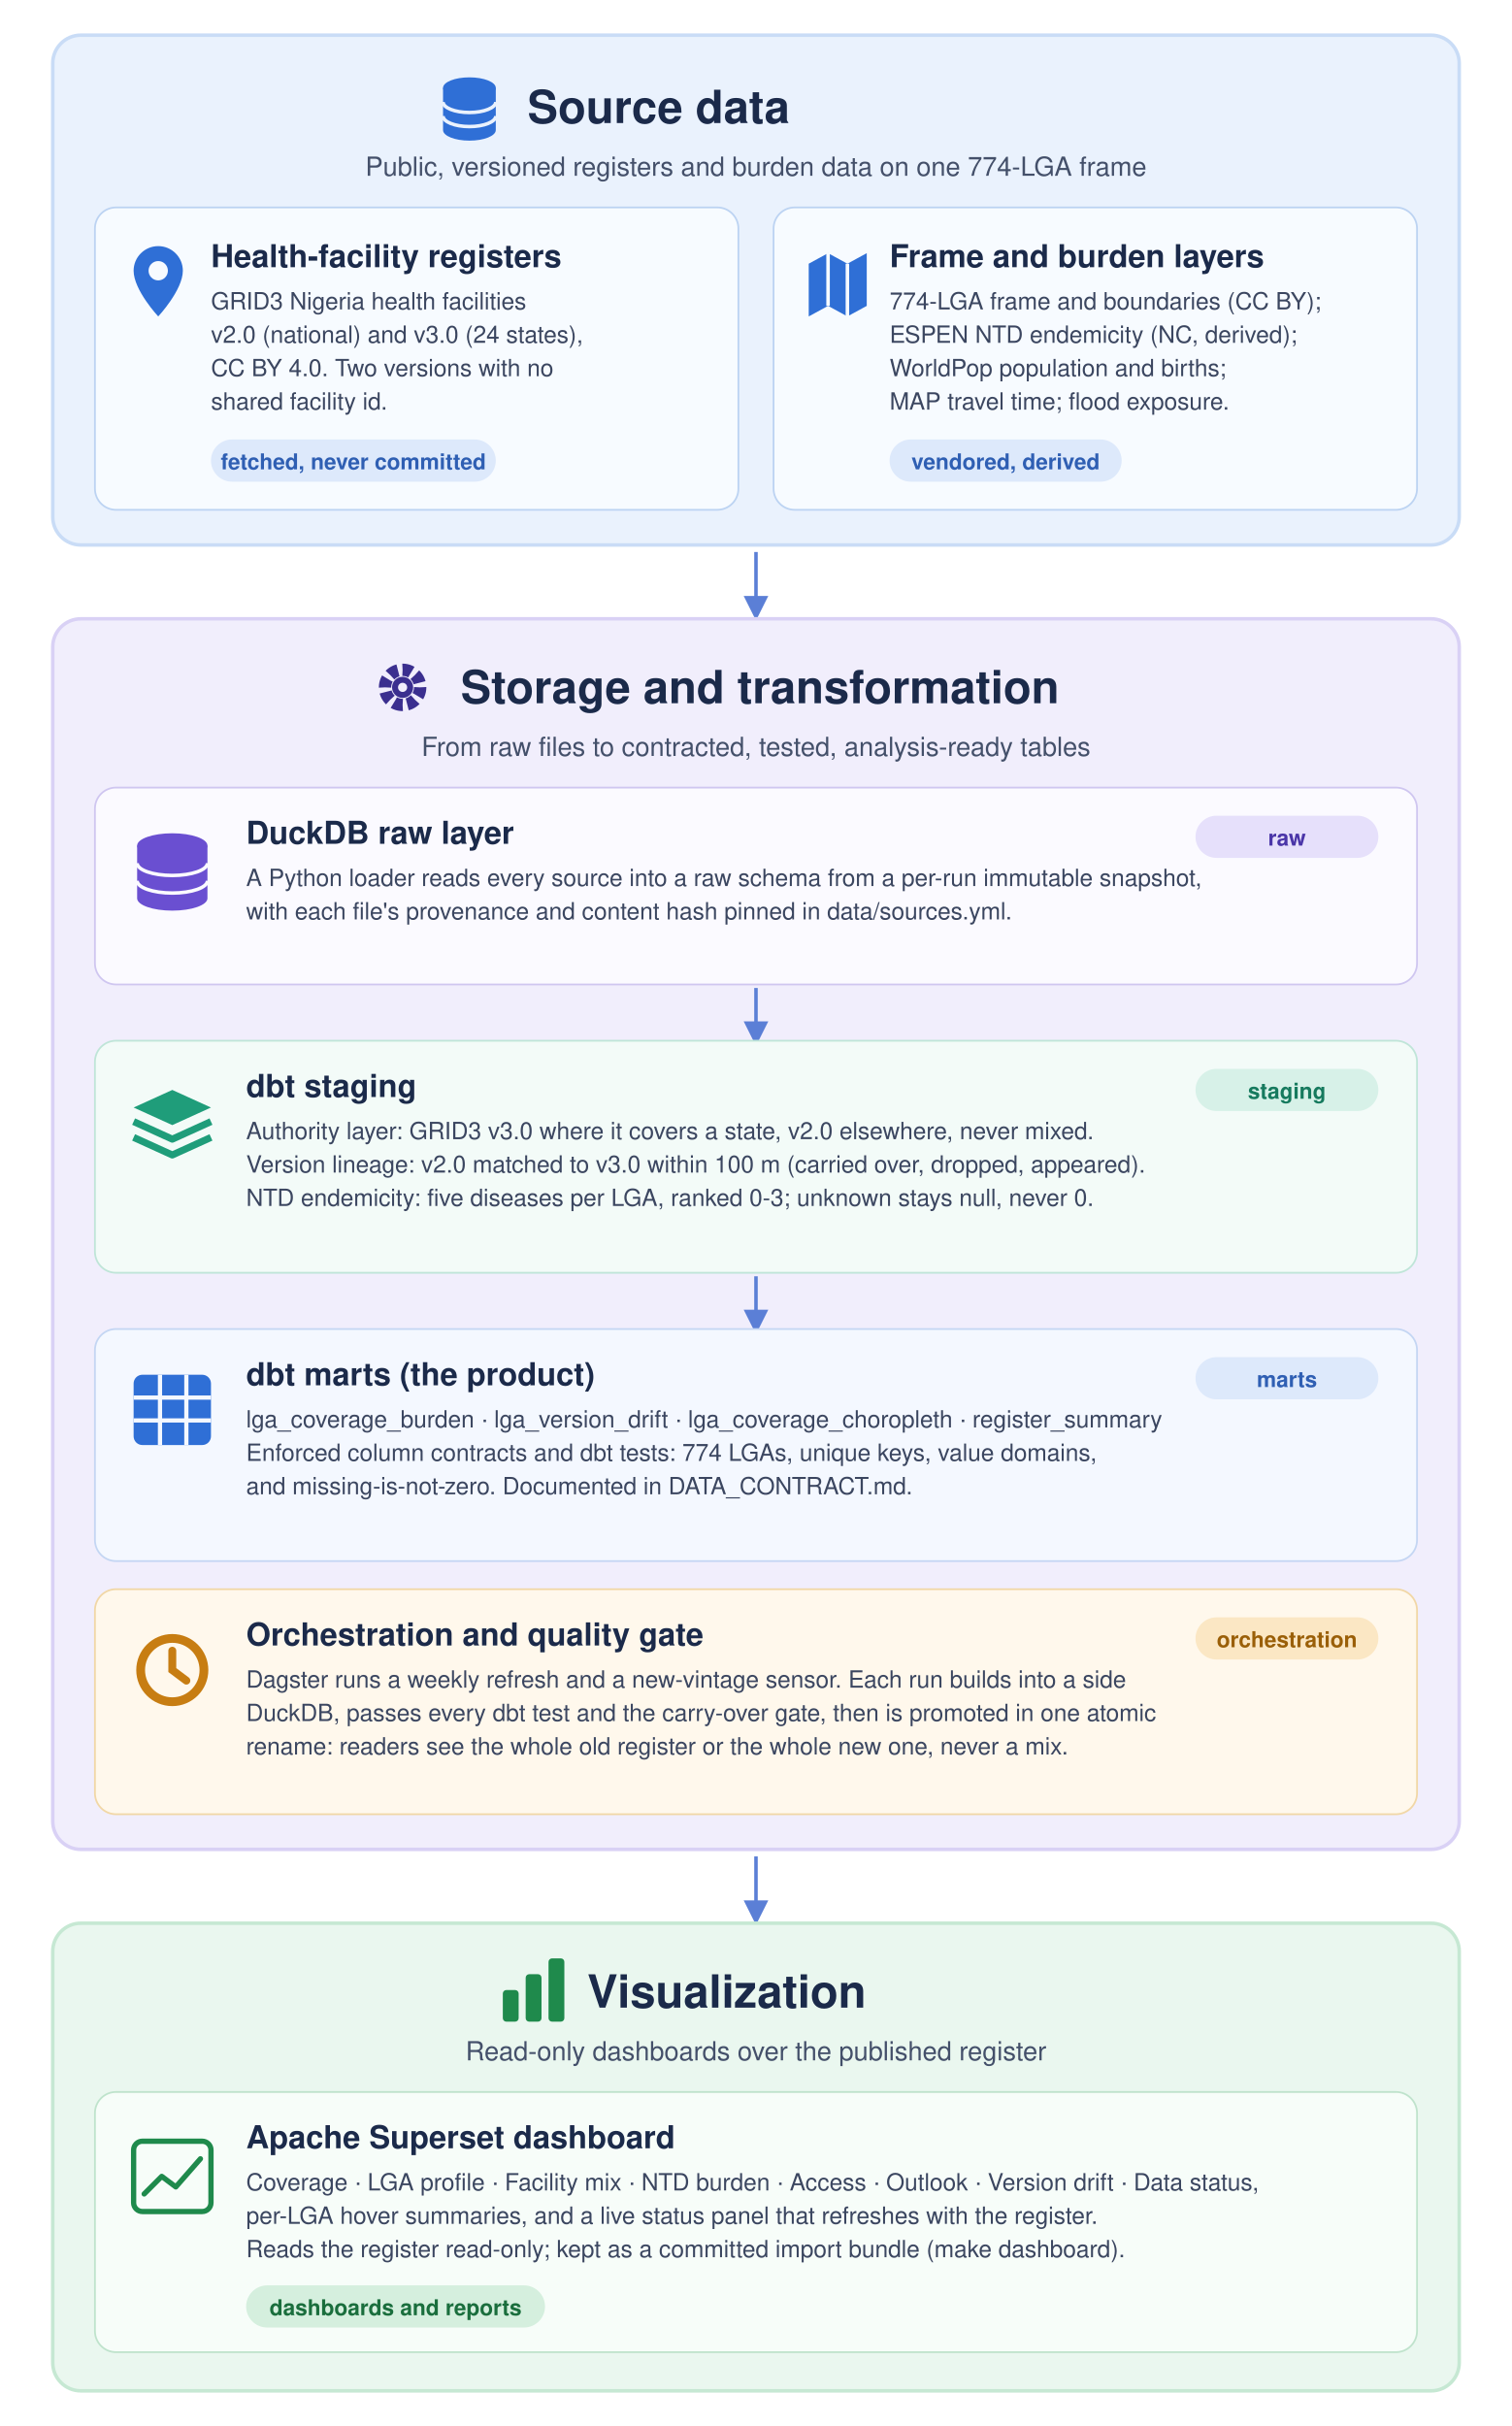
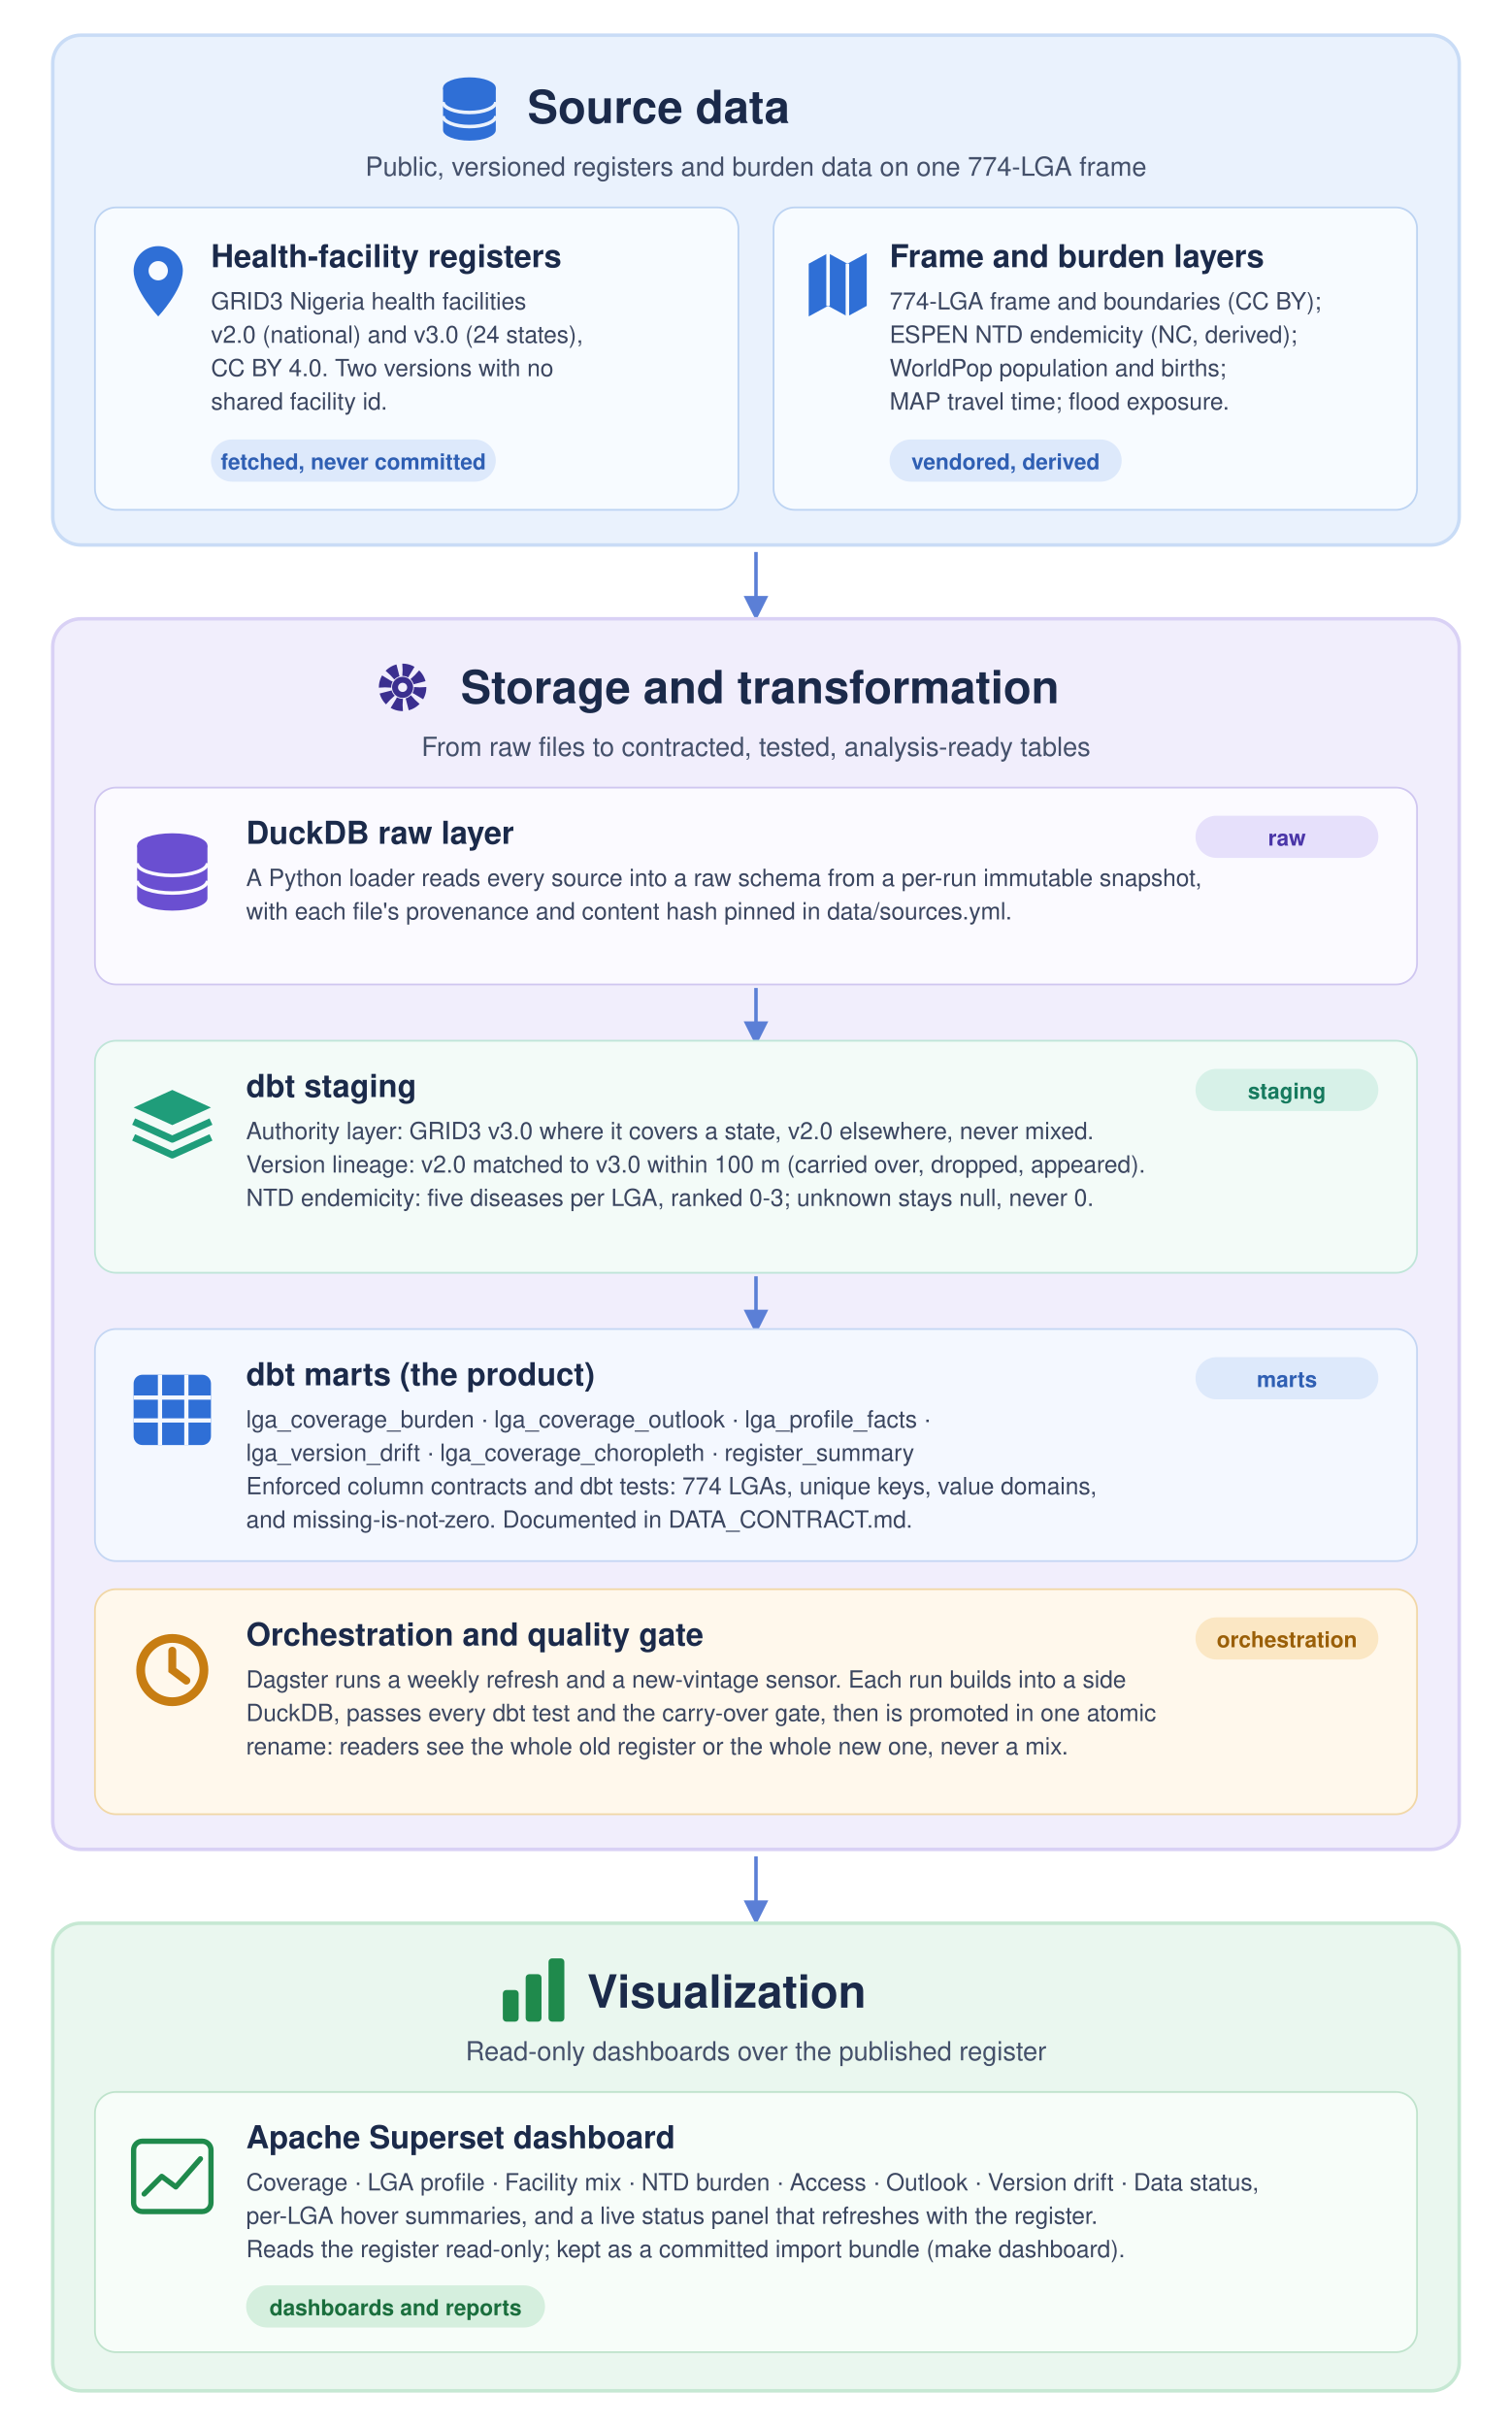
<svg xmlns="http://www.w3.org/2000/svg" viewBox="0 0 860 1380" width="860" height="1380" role="img" aria-labelledby="title desc" font-family="'Segoe UI', Helvetica, Arial, sans-serif">
  <defs>
    <marker id="arrow" viewBox="0 0 10 10" refX="5" refY="5" markerWidth="7" markerHeight="7" orient="auto-start-reverse">
      <path d="M0,0 L10,5 L0,10 z" fill="#5b7fd6" />
    </marker>
    <style>
      .h1 { font-size: 26px; font-weight: 700; fill: #1b2a4a; }
      .sub { font-size: 15px; fill: #44506a; }
      .ct { font-size: 18px; font-weight: 700; fill: #1b2a4a; }
      .cb { font-size: 13.5px; fill: #3b4660; }
      .tag { font-size: 12.5px; font-weight: 600; }
      .flow { stroke: #5b7fd6; stroke-width: 2; fill: none; marker-end: url(#arrow); }
    </style>
  </defs>
  <rect width="860" height="1380" fill="#ffffff" />
  <rect x="30" y="20" width="800" height="290" rx="16" fill="#eaf2fd" stroke="#c9dcf6" stroke-width="2" />
  <g transform="translate(250,44)">
    <ellipse cx="17" cy="6" rx="15" ry="6" fill="#2f6fd6" />
    <path d="M2,6 v24 a15,6 0 0 0 30,0 v-24" fill="#2f6fd6" />
    <path d="M2,14 a15,6 0 0 0 30,0 M2,22 a15,6 0 0 0 30,0" fill="none" stroke="#eaf2fd" stroke-width="2" />
  </g>
  <text x="300" y="70" class="h1">Source data</text>
  <text x="430" y="100" class="sub" text-anchor="middle">Public, versioned registers and burden data on one 774-LGA frame</text>
  <rect x="54" y="118" width="366" height="172" rx="12" fill="#f7fbff" stroke="#bcd3f2" />
  <g transform="translate(72,140)">
    <path d="M18,0 a14,14 0 0 1 14,14 c0,11 -14,26 -14,26 c0,0 -14,-15 -14,-26 a14,14 0 0 1 14,-14 z" fill="#2f6fd6" />
    <circle cx="18" cy="14" r="5.5" fill="#f7fbff" />
  </g>
  <text x="120" y="152" class="ct">Health-facility registers</text>
  <text class="cb">
    <tspan x="120" y="176">GRID3 Nigeria health facilities</tspan>
    <tspan x="120" y="195">v2.0 (national) and v3.0 (24 states),</tspan>
    <tspan x="120" y="214">CC BY 4.0. Two versions with no</tspan>
    <tspan x="120" y="233">shared facility id.</tspan>
  </text>
  <rect x="120" y="250" width="162" height="24" rx="12" fill="#dde9fb" />
  <text x="201" y="267" class="tag" fill="#2f5fb3" text-anchor="middle">fetched, never committed</text>
  <rect x="440" y="118" width="366" height="172" rx="12" fill="#f7fbff" stroke="#bcd3f2" />
  <g transform="translate(458,142)">
    <path d="M2,8 L13,2 L24,8 L35,2 L35,32 L24,38 L13,32 L2,38 z" fill="#2f6fd6" />
    <path d="M13,2 V32 M24,8 V38" stroke="#f7fbff" stroke-width="2" />
  </g>
  <text x="506" y="152" class="ct">Frame and burden layers</text>
  <text class="cb">
    <tspan x="506" y="176">774-LGA frame and boundaries (CC BY);</tspan>
    <tspan x="506" y="195">ESPEN NTD endemicity (NC, derived);</tspan>
    <tspan x="506" y="214">WorldPop population and births;</tspan>
    <tspan x="506" y="233">MAP travel time; flood exposure.</tspan>
  </text>
  <rect x="506" y="250" width="132" height="24" rx="12" fill="#dde9fb" />
  <text x="572" y="267" class="tag" fill="#2f5fb3" text-anchor="middle">vendored, derived</text>
  <path d="M430,314 V346" class="flow" />
  <rect x="30" y="352" width="800" height="700" rx="16" fill="#f1eefc" stroke="#d9d1f5" stroke-width="2" />
  <g transform="translate(212,374)">
    <circle cx="17" cy="17" r="10" fill="none" stroke="#3b2f8f" stroke-width="7" stroke-dasharray="5.2 2.65" />
    <circle cx="17" cy="17" r="6" fill="#3b2f8f" />
    <circle cx="17" cy="17" r="2.6" fill="#f1eefc" />
  </g>
  <text x="262" y="400" class="h1">Storage and transformation</text>
  <text x="430" y="430" class="sub" text-anchor="middle">From raw files to contracted, tested, analysis-ready tables</text>
  <rect x="54" y="448" width="752" height="112" rx="12" fill="#fbfaff" stroke="#cfc6f0" />
  <g transform="translate(76,474)">
    <ellipse cx="22" cy="7" rx="20" ry="7" fill="#6a4fd1" />
    <path d="M2,7 v30 a20,7 0 0 0 40,0 v-30" fill="#6a4fd1" />
    <path d="M2,17 a20,7 0 0 0 40,0 M2,27 a20,7 0 0 0 40,0" fill="none" stroke="#fbfaff" stroke-width="2" />
  </g>
  <text x="140" y="480" class="ct">DuckDB raw layer</text>
  <text class="cb">
    <tspan x="140" y="504">A Python loader reads every source into a raw schema from a per-run immutable snapshot,</tspan>
    <tspan x="140" y="523">with each file's provenance and content hash pinned in data/sources.yml.</tspan>
  </text>
  <rect x="680" y="464" width="104" height="24" rx="12" fill="#e6e0fb" />
  <text x="732" y="481" class="tag" fill="#4a35a8" text-anchor="middle">raw</text>
  <path d="M430,562 V588" class="flow" />
  <rect x="54" y="592" width="752" height="132" rx="12" fill="#f3fbf8" stroke="#bfe5d8" />
  <g transform="translate(76,620)">
    <path d="M22,0 L44,10 L22,20 L0,10 z" fill="#1f9d7a" />
    <path d="M0,18 L22,28 L44,18" fill="none" stroke="#1f9d7a" stroke-width="4" stroke-linejoin="round" />
    <path d="M0,27 L22,37 L44,27" fill="none" stroke="#1f9d7a" stroke-width="4" stroke-linejoin="round" />
  </g>
  <text x="140" y="624" class="ct">dbt staging</text>
  <text class="cb">
    <tspan x="140" y="648">Authority layer: GRID3 v3.0 where it covers a state, v2.0 elsewhere, never mixed.</tspan>
    <tspan x="140" y="667">Version lineage: v2.0 matched to v3.0 within 100 m (carried over, dropped, appeared).</tspan>
    <tspan x="140" y="686">NTD endemicity: five diseases per LGA, ranked 0-3; unknown stays null, never 0.</tspan>
  </text>
  <rect x="680" y="608" width="104" height="24" rx="12" fill="#d7f1e8" />
  <text x="732" y="625" class="tag" fill="#167a5e" text-anchor="middle">staging</text>
  <path d="M430,726 V752" class="flow" />
  <rect x="54" y="756" width="752" height="132" rx="12" fill="#f4f8ff" stroke="#c4d6f3" />
  <g transform="translate(76,782)">
    <rect x="0" y="0" width="44" height="40" rx="5" fill="#2f6fd6" />
    <path d="M0,13 H44 M0,26 H44 M15,0 V40 M30,0 V40" stroke="#f4f8ff" stroke-width="2.4" />
  </g>
  <text x="140" y="788" class="ct">dbt marts (the product)</text>
  <text class="cb">
-     <tspan x="140" y="812">lga_coverage_burden · lga_version_drift · lga_coverage_choropleth · register_summary</tspan>
-     <tspan x="140" y="831">Enforced column contracts and dbt tests: 774 LGAs, unique keys, value domains,</tspan>
-     <tspan x="140" y="850">and missing-is-not-zero. Documented in DATA_CONTRACT.md.</tspan>
+     <tspan x="140" y="812">lga_coverage_burden · lga_coverage_outlook · lga_profile_facts ·</tspan>
+     <tspan x="140" y="831">lga_version_drift · lga_coverage_choropleth · register_summary</tspan>
+     <tspan x="140" y="850">Enforced column contracts and dbt tests: 774 LGAs, unique keys, value domains,</tspan>
+     <tspan x="140" y="869">and missing-is-not-zero. Documented in DATA_CONTRACT.md.</tspan>
  </text>
  <rect x="680" y="772" width="104" height="24" rx="12" fill="#dde9fb" />
  <text x="732" y="789" class="tag" fill="#2f5fb3" text-anchor="middle">marts</text>
  <rect x="54" y="904" width="752" height="128" rx="12" fill="#fff8ec" stroke="#f1d7a6" />
  <g transform="translate(76,930)">
    <circle cx="22" cy="20" r="18" fill="none" stroke="#c77d12" stroke-width="5" />
    <path d="M22,9 V20 L30,26" fill="none" stroke="#c77d12" stroke-width="4.5" stroke-linecap="round" />
  </g>
  <text x="140" y="936" class="ct">Orchestration and quality gate</text>
  <text class="cb">
    <tspan x="140" y="960">Dagster runs a weekly refresh and a new-vintage sensor. Each run builds into a side</tspan>
    <tspan x="140" y="979">DuckDB, passes every dbt test and the carry-over gate, then is promoted in one atomic</tspan>
    <tspan x="140" y="998">rename: readers see the whole old register or the whole new one, never a mix.</tspan>
  </text>
  <rect x="680" y="920" width="104" height="24" rx="12" fill="#fbe7c4" />
  <text x="732" y="937" class="tag" fill="#9a5f08" text-anchor="middle">orchestration</text>
  <path d="M430,1056 V1088" class="flow" />
  <rect x="30" y="1094" width="800" height="266" rx="16" fill="#eaf7ef" stroke="#c6e8d3" stroke-width="2" />
  <g transform="translate(286,1114)">
    <rect x="0" y="18" width="9" height="18" rx="2" fill="#1f8a4c" />
    <rect x="13" y="9" width="9" height="27" rx="2" fill="#1f8a4c" />
    <rect x="26" y="0" width="9" height="36" rx="2" fill="#1f8a4c" />
  </g>
  <text x="334" y="1142" class="h1">Visualization</text>
  <text x="430" y="1172" class="sub" text-anchor="middle">Read-only dashboards over the published register</text>
  <rect x="54" y="1190" width="752" height="148" rx="12" fill="#f7fdf9" stroke="#bfe3cc" />
  <g transform="translate(76,1218)">
    <rect x="0" y="0" width="44" height="40" rx="5" fill="none" stroke="#1f8a4c" stroke-width="3" />
    <path d="M6,30 L16,20 L24,26 L38,10" fill="none" stroke="#1f8a4c" stroke-width="3" stroke-linecap="round" stroke-linejoin="round" />
  </g>
  <text x="140" y="1222" class="ct">Apache Superset dashboard</text>
  <text class="cb">
    <tspan x="140" y="1246">Coverage · LGA profile · Facility mix · NTD burden · Access · Outlook · Version drift · Data status,</tspan>
    <tspan x="140" y="1265">per-LGA hover summaries, and a live status panel that refreshes with the register.</tspan>
    <tspan x="140" y="1284">Reads the register read-only; kept as a committed import bundle (make dashboard).</tspan>
  </text>
  <rect x="140" y="1300" width="170" height="24" rx="12" fill="#d5efde" />
  <text x="225" y="1317" class="tag" fill="#1a6e3d" text-anchor="middle">dashboards and reports</text>
</svg>
